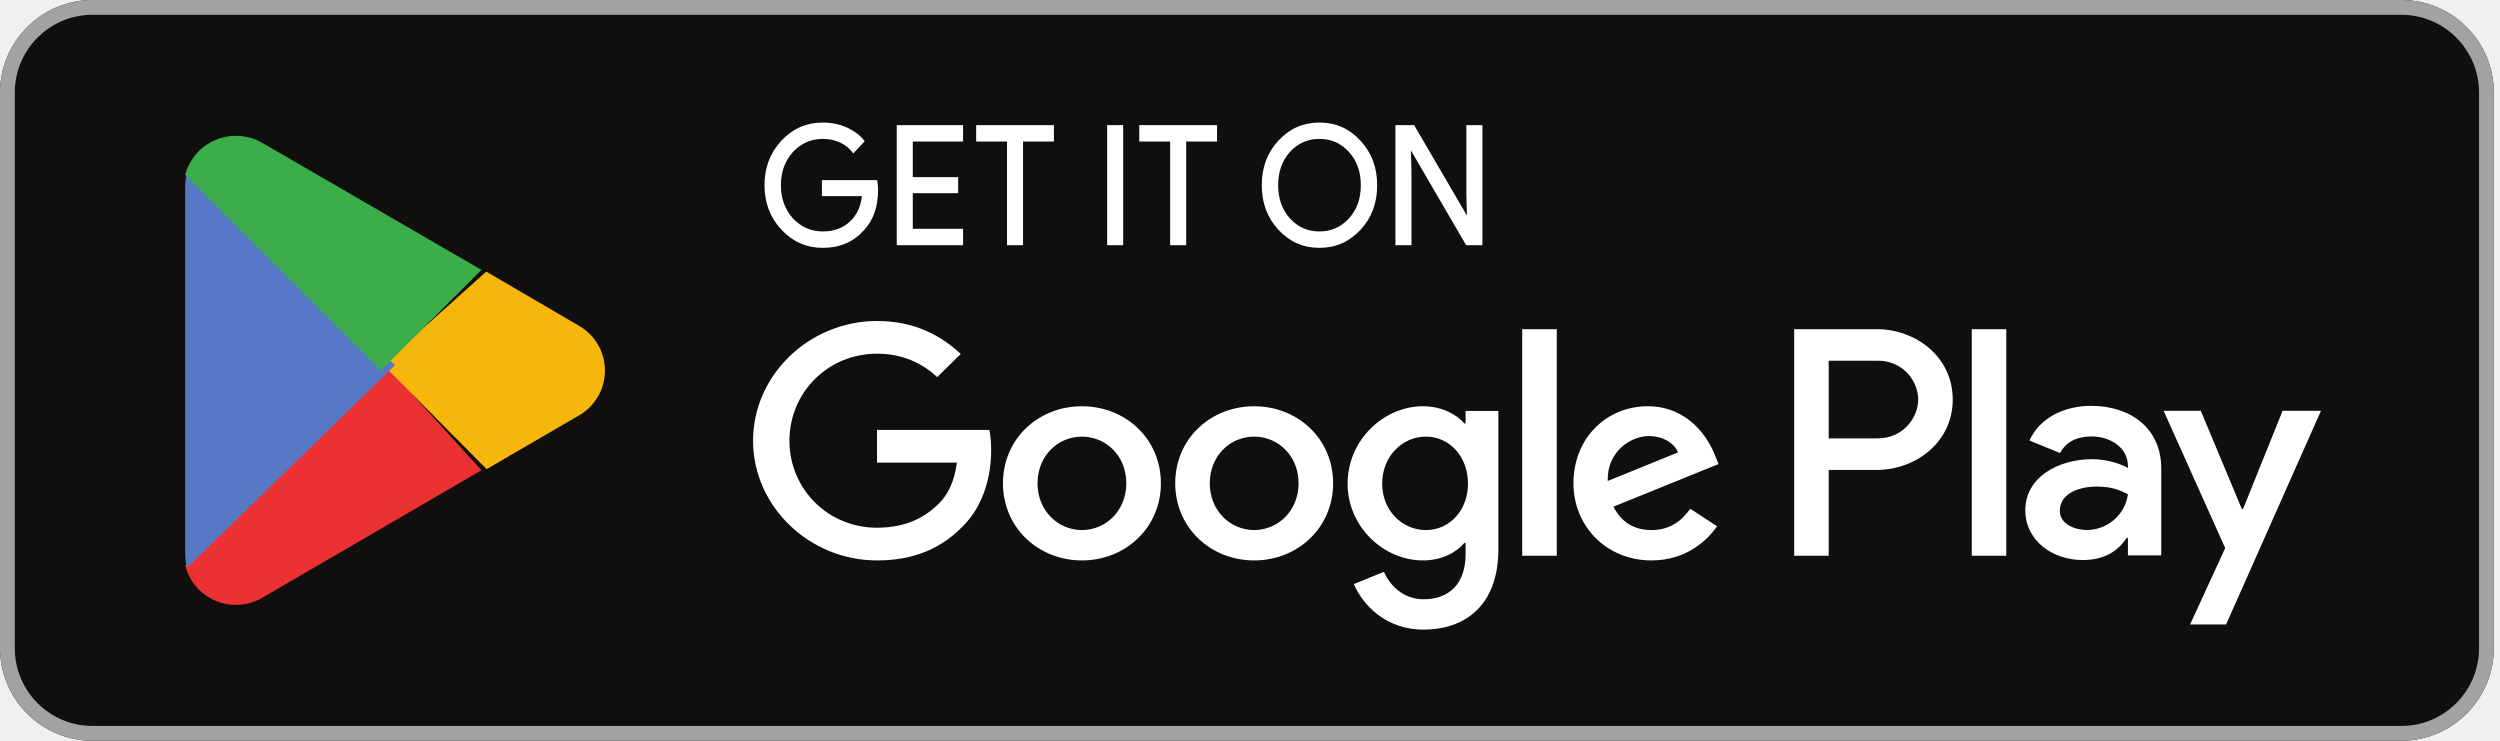
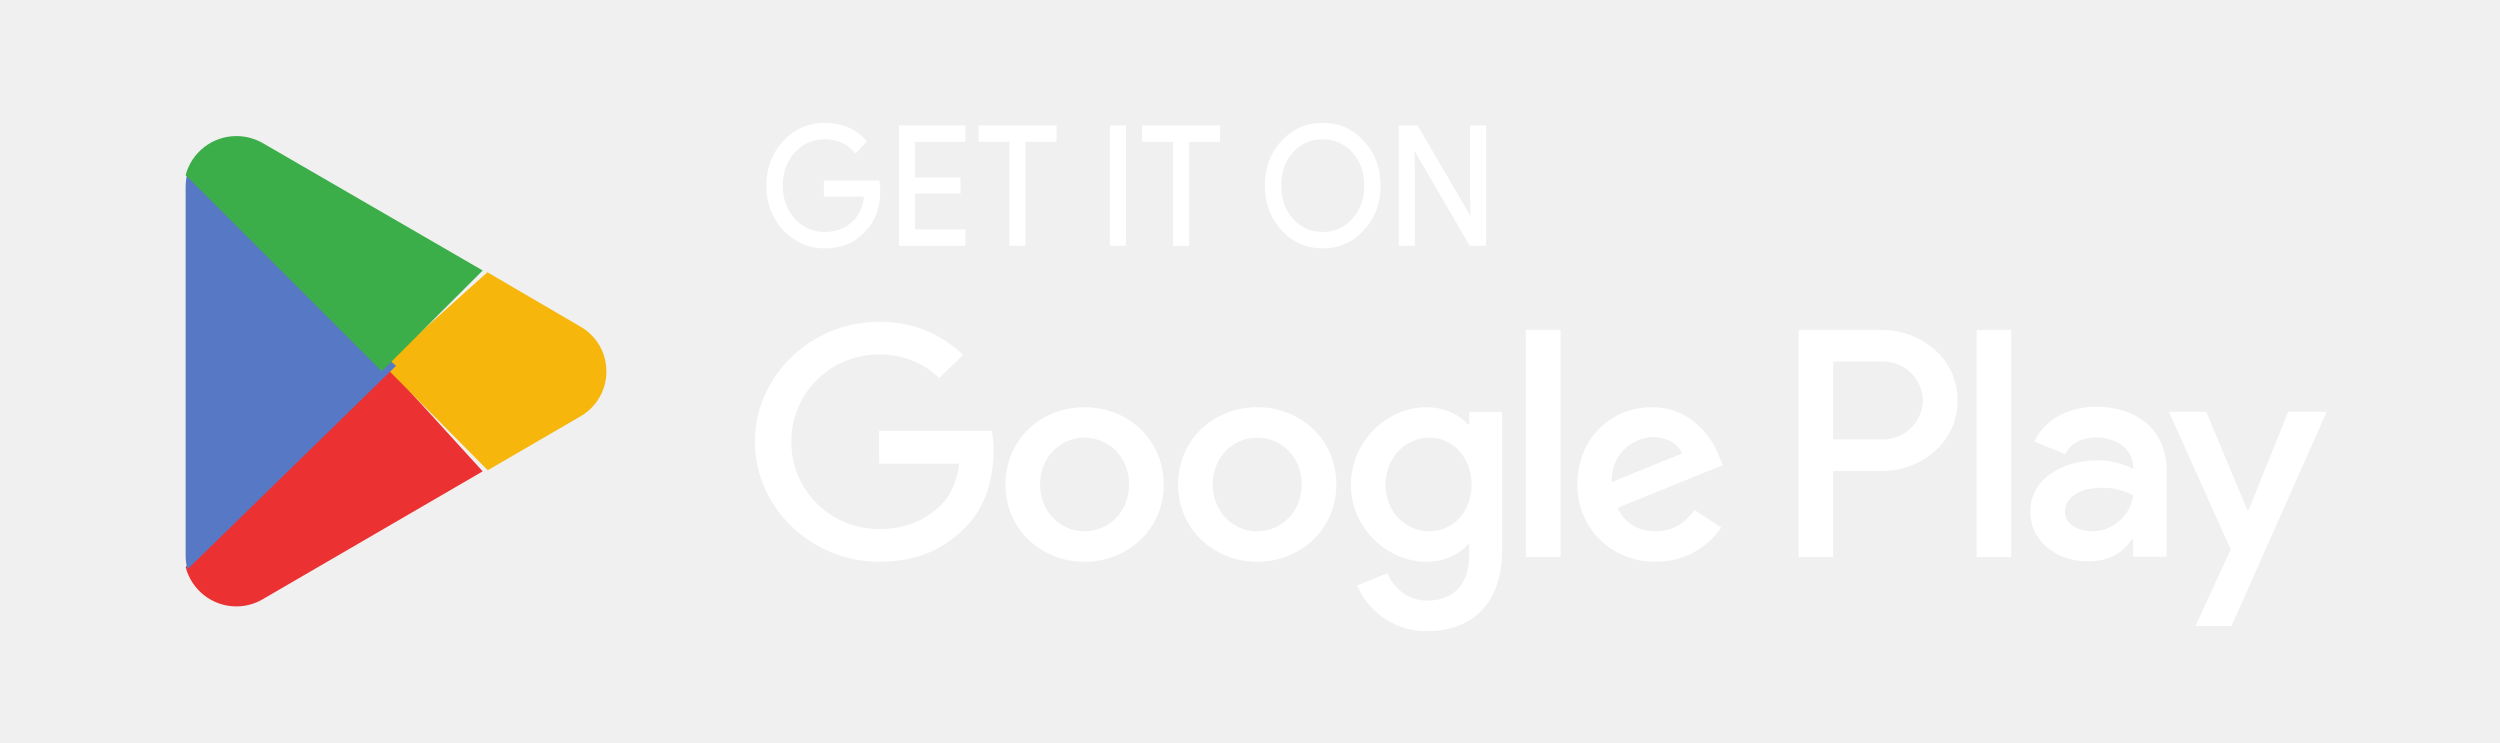
- <svg xmlns="http://www.w3.org/2000/svg" width="270" height="80" viewBox="0 0 270 80" fill="none">
-   <path d="M259.358 80H9.975C4.489 80 0 75.5 0 70V10C0 4.5 4.489 0 9.975 0H259.358C264.844 0 269.333 4.5 269.333 10V70C269.333 75.5 264.844 80 259.358 80Z" fill="#100F0D" />
-   <path d="M259.358 0H9.975C4.489 0 0 4.5 0 10V70C0 75.5 4.489 80 9.975 80H259.358C264.844 80 269.333 75.5 269.333 70V10C269.333 4.5 264.844 0 259.358 0ZM259.358 1.599C263.979 1.599 267.737 5.368 267.737 10V70C267.737 74.632 263.979 78.401 259.358 78.401H9.975C5.355 78.401 1.597 74.632 1.597 70V10C1.597 5.368 5.355 1.599 9.975 1.599H259.358Z" fill="#A2A2A1" />
-   <path d="M94.648 19.554H88.868V21.085H93.198C93.083 22.334 92.616 23.315 91.832 24.028C91.049 24.74 90.05 25.096 88.868 25.096C87.567 25.096 86.466 24.617 85.567 23.655C84.684 22.673 84.236 21.461 84.236 20C84.236 18.536 84.684 17.324 85.567 16.346C86.466 15.38 87.567 14.901 88.868 14.901C89.533 14.901 90.165 15.024 90.75 15.294C91.332 15.56 91.798 15.933 92.165 16.416L93.263 15.241C92.766 14.635 92.131 14.169 91.35 13.83C90.566 13.493 89.748 13.334 88.868 13.334C87.135 13.334 85.667 13.973 84.469 15.257C83.268 16.542 82.668 18.127 82.668 20C82.668 21.871 83.268 23.458 84.469 24.74C85.667 26.024 87.135 26.667 88.868 26.667C90.681 26.667 92.131 26.041 93.248 24.776C94.231 23.725 94.732 22.3 94.732 20.516C94.732 20.213 94.697 19.89 94.648 19.554ZM96.95 13.617V26.381H103.912V24.813H98.481V20.766H103.38V19.231H98.481V15.188H103.912V13.617H96.95ZM113.723 15.188V13.617H105.526V15.188H108.858V26.381H110.388V15.188H113.723ZM121.203 13.617H119.672V26.381H121.203V13.617ZM131.342 15.188V13.617H123.145V15.188H126.476V26.381H128.007V15.188H131.342ZM146.868 15.274C145.685 13.973 144.236 13.334 142.503 13.334C140.77 13.334 139.321 13.973 138.139 15.257C136.957 16.522 136.372 18.11 136.372 20C136.372 21.887 136.957 23.475 138.139 24.74C139.321 26.024 140.77 26.667 142.503 26.667C144.22 26.667 145.685 26.024 146.868 24.74C148.053 23.475 148.634 21.887 148.634 20C148.634 18.127 148.053 16.542 146.868 15.274ZM139.237 16.346C140.12 15.38 141.203 14.901 142.503 14.901C143.803 14.901 144.886 15.38 145.754 16.346C146.634 17.291 147.07 18.519 147.07 20C147.07 21.478 146.634 22.71 145.754 23.655C144.886 24.617 143.803 25.096 142.503 25.096C141.203 25.096 140.12 24.617 139.237 23.655C138.372 22.69 137.94 21.478 137.94 20C137.94 18.519 138.372 17.308 139.237 16.346ZM152.336 18.429L152.271 15.97H152.336L158.402 26.381H160.001V13.617H158.468V21.085L158.536 23.545H158.468L152.669 13.617H150.806V26.381H152.336V18.429Z" fill="white" stroke="white" stroke-width="0.2" stroke-miterlimit="10" />
-   <path d="M212.95 60.021H216.677V35.55H212.95V60.021ZM246.521 44.365L242.248 54.974H242.12L237.686 44.365H233.671L240.323 59.193L236.53 67.442H240.417L250.665 44.365H246.521ZM225.382 57.242C224.164 57.242 222.46 56.643 222.46 55.163C222.46 53.275 224.581 52.551 226.411 52.551C228.049 52.551 228.822 52.896 229.816 53.369C229.527 55.636 227.535 57.242 225.382 57.242ZM225.834 43.83C223.135 43.83 220.341 44.995 219.184 47.577L222.492 48.93C223.199 47.577 224.515 47.136 225.898 47.136C227.825 47.136 229.784 48.269 229.816 50.284V50.536C229.141 50.158 227.695 49.592 225.929 49.592C222.362 49.592 218.733 51.511 218.733 55.101C218.733 58.375 221.657 60.484 224.933 60.484C227.438 60.484 228.822 59.383 229.687 58.091H229.816V59.981H233.416V50.598C233.416 46.254 230.104 43.83 225.834 43.83ZM202.8 47.344H197.498V38.956H202.8C205.586 38.956 207.168 41.217 207.168 43.15C207.168 45.047 205.586 47.344 202.8 47.344ZM202.704 35.55H193.773V60.021H197.498V50.75H202.704C206.834 50.75 210.895 47.82 210.895 43.15C210.895 38.481 206.834 35.55 202.704 35.55ZM154.004 57.246C151.429 57.246 149.274 55.133 149.274 52.233C149.274 49.299 151.429 47.155 154.004 47.155C156.546 47.155 158.541 49.299 158.541 52.233C158.541 55.133 156.546 57.246 154.004 57.246ZM158.284 45.736H158.155C157.319 44.758 155.709 43.875 153.683 43.875C149.434 43.875 145.541 47.534 145.541 52.233C145.541 56.899 149.434 60.526 153.683 60.526C155.709 60.526 157.319 59.642 158.155 58.634H158.284V59.831C158.284 63.018 156.546 64.72 153.747 64.72C151.463 64.72 150.047 63.112 149.467 61.756L146.217 63.08C147.15 65.287 149.627 68 153.747 68C158.124 68 161.824 65.477 161.824 59.327V44.38H158.284V45.736ZM164.399 60.021H168.13V35.55H164.399V60.021ZM173.633 51.948C173.537 48.731 176.177 47.092 178.074 47.092C179.555 47.092 180.809 47.818 181.229 48.858L173.633 51.948ZM185.218 49.172C184.51 47.313 182.354 43.875 177.946 43.875C173.568 43.875 169.933 47.249 169.933 52.2C169.933 56.868 173.537 60.526 178.363 60.526C182.256 60.526 184.51 58.193 185.444 56.836L182.547 54.944C181.582 56.332 180.263 57.246 178.363 57.246C176.465 57.246 175.113 56.395 174.246 54.723L185.604 50.119L185.218 49.172ZM94.719 46.43V49.962H103.343C103.086 51.948 102.41 53.399 101.38 54.408C100.125 55.637 98.162 56.994 94.719 56.994C89.41 56.994 85.259 52.8 85.259 47.596C85.259 42.393 89.41 38.199 94.719 38.199C97.584 38.199 99.675 39.303 101.219 40.722L103.762 38.23C101.606 36.212 98.742 34.667 94.719 34.667C87.446 34.667 81.332 40.469 81.332 47.596C81.332 54.723 87.446 60.526 94.719 60.526C98.645 60.526 101.606 59.264 103.922 56.899C106.304 54.565 107.044 51.286 107.044 48.636C107.044 47.818 106.979 47.06 106.85 46.43H94.719ZM116.849 57.246C114.274 57.246 112.053 55.165 112.053 52.2C112.053 49.205 114.274 47.155 116.849 47.155C119.422 47.155 121.643 49.205 121.643 52.2C121.643 55.165 119.422 57.246 116.849 57.246ZM116.849 43.875C112.149 43.875 108.32 47.376 108.32 52.2C108.32 56.994 112.149 60.526 116.849 60.526C121.546 60.526 125.376 56.994 125.376 52.2C125.376 47.376 121.546 43.875 116.849 43.875ZM135.45 57.246C132.877 57.246 130.656 55.165 130.656 52.2C130.656 49.205 132.877 47.155 135.45 47.155C138.025 47.155 140.245 49.205 140.245 52.2C140.245 55.165 138.025 57.246 135.45 57.246ZM135.45 43.875C130.752 43.875 126.924 47.376 126.924 52.2C126.924 56.994 130.752 60.526 135.45 60.526C140.149 60.526 143.978 56.994 143.978 52.2C143.978 47.376 140.149 43.875 135.45 43.875Z" fill="white" />
-   <path d="M40.958 38.666L20 61.092C20.001 61.096 20.002 61.1 20.003 61.105C20.646 63.54 22.852 65.333 25.47 65.333C26.517 65.333 27.5 65.048 28.342 64.547L28.409 64.507L52 50.784L40.958 38.666Z" fill="#EB3131" />
-   <path d="M62.459 35.145L62.44 35.132L52.514 29.334L41.332 39.361L52.553 50.667L62.426 44.926C64.157 43.985 65.332 42.146 65.332 40.025C65.332 37.92 64.173 36.09 62.459 35.145Z" fill="#F6B60B" />
-   <path d="M20.199 18.666C20.069 19.136 20 19.628 20 20.138V59.862C20 60.372 20.068 60.865 20.2 61.333L42.667 39.428L20.199 18.666Z" fill="#5778C5" />
-   <path d="M41.139 40L52 29.148L28.407 15.476C27.55 14.963 26.549 14.667 25.478 14.667C22.856 14.667 20.645 16.45 20.001 18.87C20 18.872 20 18.874 20 18.876L41.139 40Z" fill="#3BAD49" />
+ <svg xmlns="http://www.w3.org/2000/svg" width="269.333" height="80" viewBox="0 0 269.333 80" fill="none">
+   <path id="Vector" d="M94.64 19.55L88.86 19.55L88.86 21.08L93.19 21.08C93.08 22.33 92.61 23.31 91.83 24.02C91.04 24.73 90.04 25.09 88.86 25.09C87.56 25.09 86.46 24.61 85.56 23.65C84.68 22.67 84.23 21.46 84.23 20C84.23 18.53 84.68 17.32 85.56 16.34C86.46 15.38 87.56 14.9 88.86 14.9C89.53 14.9 90.16 15.02 90.74 15.29C91.33 15.56 91.79 15.93 92.16 16.41L93.26 15.24C92.76 14.63 92.13 14.16 91.35 13.82C90.56 13.49 89.74 13.33 88.86 13.33C87.13 13.33 85.66 13.97 84.46 15.25C83.26 16.54 82.66 18.12 82.66 20C82.66 21.87 83.26 23.45 84.46 24.73C85.66 26.02 87.13 26.66 88.86 26.66C90.68 26.66 92.13 26.04 93.24 24.77C94.23 23.72 94.73 22.3 94.73 20.51C94.73 20.21 94.69 19.89 94.64 19.55ZM96.95 13.61L96.95 26.38L103.91 26.38L103.91 24.81L98.48 24.81L98.48 20.76L103.38 20.76L103.38 19.23L98.48 19.23L98.48 15.18L103.91 15.18L103.91 13.61L96.95 13.61ZM113.72 15.18L113.72 13.61L105.52 13.61L105.52 15.18L108.85 15.18L108.85 26.38L110.38 26.38L110.38 15.18L113.72 15.18ZM121.2 13.61L119.67 13.61L119.67 26.38L121.2 26.38L121.2 13.61ZM131.34 15.18L131.34 13.61L123.14 13.61L123.14 15.18L126.47 15.18L126.47 26.38L128 26.38L128 15.18L131.34 15.18ZM146.86 15.27C145.68 13.97 144.23 13.33 142.5 13.33C140.77 13.33 139.32 13.97 138.13 15.25C136.95 16.52 136.37 18.1 136.37 20C136.37 21.88 136.95 23.47 138.13 24.73C139.32 26.02 140.77 26.66 142.5 26.66C144.22 26.66 145.68 26.02 146.86 24.73C148.05 23.47 148.63 21.88 148.63 20C148.63 18.12 148.05 16.54 146.86 15.27ZM139.23 16.34C140.12 15.38 141.2 14.9 142.5 14.9C143.8 14.9 144.88 15.38 145.75 16.34C146.63 17.29 147.07 18.51 147.07 20C147.07 21.47 146.63 22.7 145.75 23.65C144.88 24.61 143.8 25.09 142.5 25.09C141.2 25.09 140.12 24.61 139.23 23.65C138.37 22.68 137.93 21.47 137.93 20C137.93 18.51 138.37 17.3 139.23 16.34ZM152.33 18.42L152.27 15.96L152.33 15.96L158.4 26.38L160 26.38L160 13.61L158.46 13.61L158.46 21.08L158.53 23.54L158.46 23.54L152.66 13.61L150.8 13.61L150.8 26.38L152.33 26.38L152.33 18.42Z" fill="#FFFFFF" fill-opacity="1" fill-rule="nonzero" />
+   <path id="Vector" d="M88.86 19.55L88.86 21.08L93.19 21.08C93.08 22.33 92.61 23.31 91.83 24.02C91.04 24.73 90.04 25.09 88.86 25.09C87.56 25.09 86.46 24.61 85.56 23.65C84.68 22.67 84.23 21.46 84.23 20C84.23 18.53 84.68 17.32 85.56 16.34C86.46 15.38 87.56 14.9 88.86 14.9C89.53 14.9 90.16 15.02 90.74 15.29C91.33 15.56 91.79 15.93 92.16 16.41L93.26 15.24C92.76 14.63 92.13 14.16 91.35 13.82C90.56 13.49 89.74 13.33 88.86 13.33C87.13 13.33 85.66 13.97 84.46 15.25C83.26 16.54 82.66 18.12 82.66 20C82.66 21.87 83.26 23.45 84.46 24.73C85.66 26.02 87.13 26.66 88.86 26.66C90.68 26.66 92.13 26.04 93.24 24.77C94.23 23.72 94.73 22.3 94.73 20.51C94.73 20.21 94.69 19.89 94.64 19.55L88.86 19.55ZM96.95 26.38L103.91 26.38L103.91 24.81L98.48 24.81L98.48 20.76L103.38 20.76L103.38 19.23L98.48 19.23L98.48 15.18L103.91 15.18L103.91 13.61L96.95 13.61L96.95 26.38ZM113.72 13.61L105.52 13.61L105.52 15.18L108.85 15.18L108.85 26.38L110.38 26.38L110.38 15.18L113.72 15.18L113.72 13.61ZM119.67 13.61L119.67 26.38L121.2 26.38L121.2 13.61L119.67 13.61ZM131.34 13.61L123.14 13.61L123.14 15.18L126.47 15.18L126.47 26.38L128 26.38L128 15.18L131.34 15.18L131.34 13.61ZM142.5 13.33C140.77 13.33 139.32 13.97 138.13 15.25C136.95 16.52 136.37 18.1 136.37 20C136.37 21.88 136.95 23.47 138.13 24.73C139.32 26.02 140.77 26.66 142.5 26.66C144.22 26.66 145.68 26.02 146.86 24.73C148.05 23.47 148.63 21.88 148.63 20C148.63 18.12 148.05 16.54 146.86 15.27C145.68 13.97 144.23 13.33 142.5 13.33ZM142.5 14.9C143.8 14.9 144.88 15.38 145.75 16.34C146.63 17.29 147.07 18.51 147.07 20C147.07 21.47 146.63 22.7 145.75 23.65C144.88 24.61 143.8 25.09 142.5 25.09C141.2 25.09 140.12 24.61 139.23 23.65C138.37 22.68 137.93 21.47 137.93 20C137.93 18.51 138.37 17.3 139.23 16.34C140.12 15.38 141.2 14.9 142.5 14.9ZM152.27 15.96L152.33 15.96L158.4 26.38L160 26.38L160 13.61L158.46 13.61L158.46 21.08L158.53 23.54L158.46 23.54L152.66 13.61L150.8 13.61L150.8 26.38L152.33 26.38L152.33 18.42L152.27 15.96Z" stroke="#FFFFFF" stroke-opacity="1" stroke-width="0.2" />
+   <path id="Vector" d="M212.95 60.02L216.67 60.02L216.67 35.54L212.95 35.54L212.95 60.02ZM246.52 44.36L242.24 54.97L242.12 54.97L237.68 44.36L233.67 44.36L240.32 59.19L236.53 67.44L240.41 67.44L250.66 44.36L246.52 44.36ZM225.38 57.24C224.16 57.24 222.46 56.64 222.46 55.16C222.46 53.27 224.58 52.55 226.41 52.55C228.04 52.55 228.82 52.89 229.81 53.36C229.52 55.63 227.53 57.24 225.38 57.24ZM225.83 43.82C223.13 43.82 220.34 44.99 219.18 47.57L222.49 48.93C223.19 47.57 224.51 47.13 225.89 47.13C227.82 47.13 229.78 48.26 229.81 50.28L229.81 50.53C229.14 50.15 227.69 49.59 225.92 49.59C222.36 49.59 218.73 51.51 218.73 55.1C218.73 58.37 221.65 60.48 224.93 60.48C227.43 60.48 228.82 59.38 229.68 58.09L229.81 58.09L229.81 59.98L233.41 59.98L233.41 50.59C233.41 46.25 230.1 43.82 225.83 43.82ZM202.8 47.34L197.49 47.34L197.49 38.95L202.8 38.95C205.58 38.95 207.16 41.21 207.16 43.15C207.16 45.04 205.58 47.34 202.8 47.34ZM202.7 35.54L193.77 35.54L193.77 60.02L197.49 60.02L197.49 50.75L202.7 50.75C206.83 50.75 210.89 47.81 210.89 43.15C210.89 38.48 206.83 35.54 202.7 35.54ZM154 57.24C151.42 57.24 149.27 55.13 149.27 52.23C149.27 49.29 151.42 47.15 154 47.15C156.54 47.15 158.54 49.29 158.54 52.23C158.54 55.13 156.54 57.24 154 57.24ZM158.28 45.73L158.15 45.73C157.31 44.75 155.7 43.87 153.68 43.87C149.43 43.87 145.54 47.53 145.54 52.23C145.54 56.89 149.43 60.52 153.68 60.52C155.7 60.52 157.31 59.64 158.15 58.63L158.28 58.63L158.28 59.83C158.28 63.01 156.54 64.71 153.74 64.71C151.46 64.71 150.04 63.11 149.46 61.75L146.21 63.08C147.14 65.28 149.62 68 153.74 68C158.12 68 161.82 65.47 161.82 59.32L161.82 44.37L158.28 44.37L158.28 45.73ZM164.39 60.02L168.13 60.02L168.13 35.54L164.39 35.54L164.39 60.02ZM173.63 51.94C173.53 48.73 176.17 47.09 178.07 47.09C179.55 47.09 180.8 47.81 181.22 48.85L173.63 51.94ZM185.21 49.17C184.51 47.31 182.35 43.87 177.94 43.87C173.56 43.87 169.93 47.24 169.93 52.2C169.93 56.86 173.53 60.52 178.36 60.52C182.25 60.52 184.51 58.19 185.44 56.83L182.54 54.94C181.58 56.33 180.26 57.24 178.36 57.24C176.46 57.24 175.11 56.39 174.24 54.72L185.6 50.11L185.21 49.17ZM94.71 46.42L94.71 49.96L103.34 49.96C103.08 51.94 102.41 53.39 101.38 54.4C100.12 55.63 98.16 56.99 94.71 56.99C89.4 56.99 85.25 52.79 85.25 47.59C85.25 42.39 89.4 38.19 94.71 38.19C97.58 38.19 99.67 39.3 101.21 40.72L103.76 38.22C101.6 36.21 98.74 34.66 94.71 34.66C87.44 34.66 81.33 40.46 81.33 47.59C81.33 54.72 87.44 60.52 94.71 60.52C98.64 60.52 101.6 59.26 103.92 56.89C106.3 54.56 107.04 51.28 107.04 48.63C107.04 47.81 106.97 47.06 106.85 46.42L94.71 46.42ZM116.84 57.24C114.27 57.24 112.05 55.16 112.05 52.2C112.05 49.2 114.27 47.15 116.84 47.15C119.42 47.15 121.64 49.2 121.64 52.2C121.64 55.16 119.42 57.24 116.84 57.24ZM116.84 43.87C112.14 43.87 108.32 47.37 108.32 52.2C108.32 56.99 112.14 60.52 116.84 60.52C121.54 60.52 125.37 56.99 125.37 52.2C125.37 47.37 121.54 43.87 116.84 43.87ZM135.45 57.24C132.87 57.24 130.65 55.16 130.65 52.2C130.65 49.2 132.87 47.15 135.45 47.15C138.02 47.15 140.24 49.2 140.24 52.2C140.24 55.16 138.02 57.24 135.45 57.24ZM135.45 43.87C130.75 43.87 126.92 47.37 126.92 52.2C126.92 56.99 130.75 60.52 135.45 60.52C140.14 60.52 143.97 56.99 143.97 52.2C143.97 47.37 140.14 43.87 135.45 43.87Z" fill="#FFFFFF" fill-opacity="1" fill-rule="nonzero" />
+   <path id="Vector" d="M40.95 38.66L20 61.09C20 61.09 20 61.1 20 61.1C20.64 63.54 22.85 65.33 25.47 65.33C26.51 65.33 27.49 65.04 28.34 64.54L28.4 64.5L52 50.78L40.95 38.66Z" fill="#EB3131" fill-opacity="1" fill-rule="nonzero" />
+   <path id="Vector" d="M62.45 35.14L62.43 35.13L52.51 29.33L41.33 39.36L52.55 50.66L62.42 44.92C64.15 43.98 65.33 42.14 65.33 40.02C65.33 37.91 64.17 36.09 62.45 35.14Z" fill="#F6B60B" fill-opacity="1" fill-rule="nonzero" />
+   <path id="Vector" d="M20.19 18.66C20.06 19.13 20 19.62 20 20.13L20 59.86C20 60.37 20.06 60.86 20.2 61.33L42.66 39.42L20.19 18.66Z" fill="#5778C5" fill-opacity="1" fill-rule="nonzero" />
+   <path id="Vector" d="M41.13 40L52 29.14L28.4 15.47C27.54 14.96 26.54 14.66 25.47 14.66C22.85 14.66 20.64 16.44 20 18.86C20 18.87 20 18.87 20 18.87L41.13 40Z" fill="#3BAD49" fill-opacity="1" fill-rule="nonzero" />
</svg>
